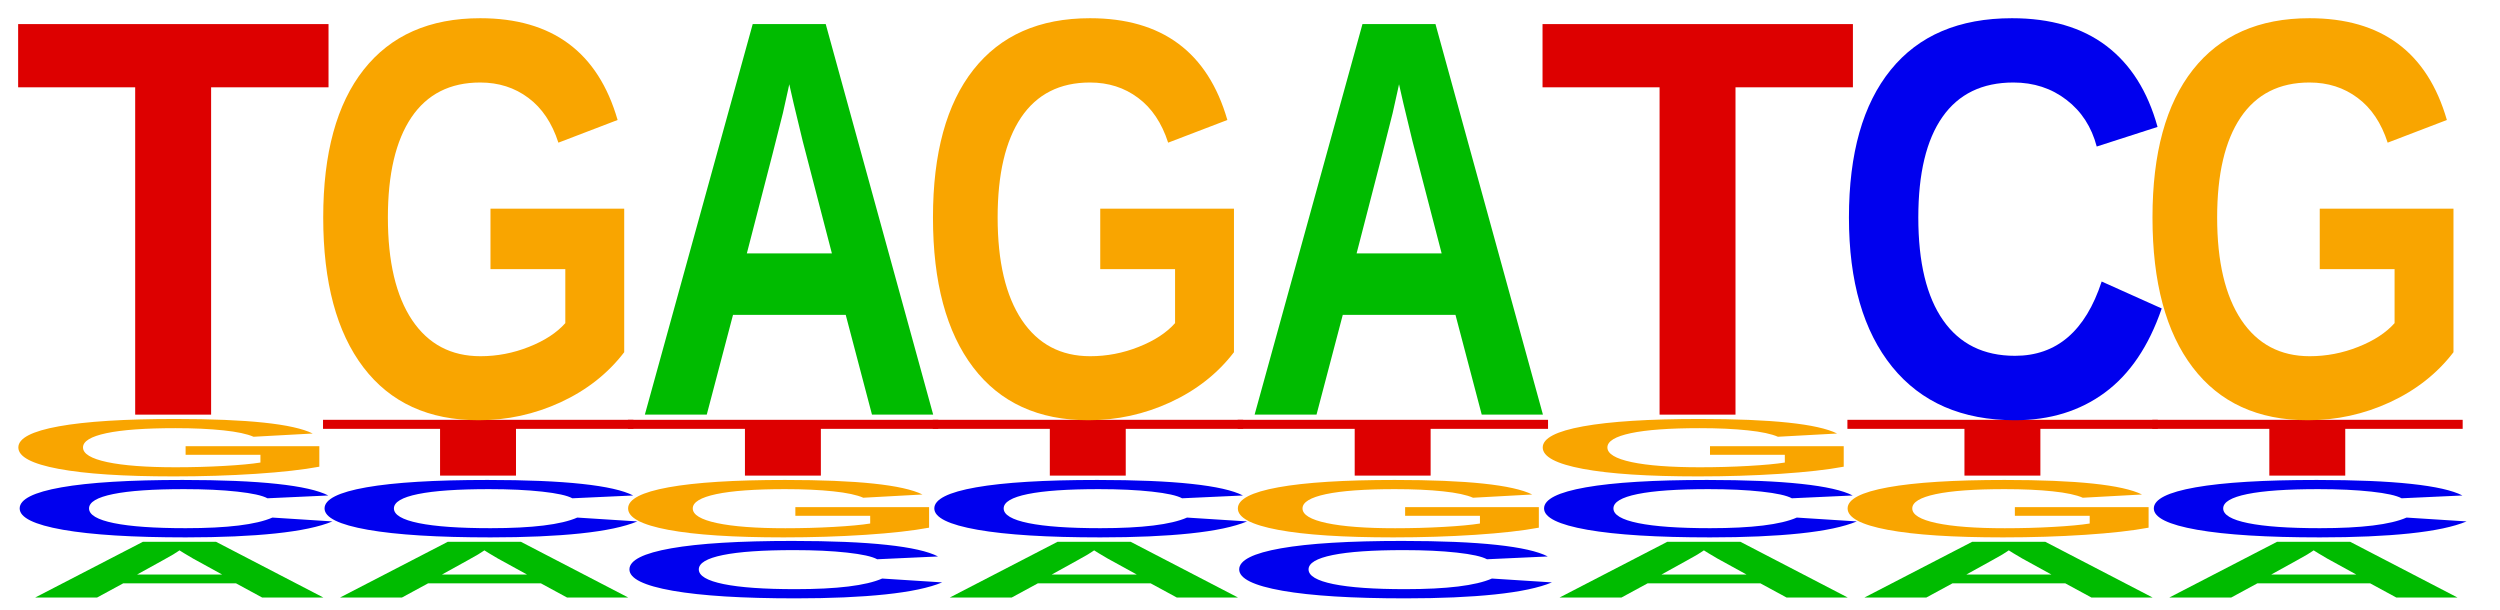
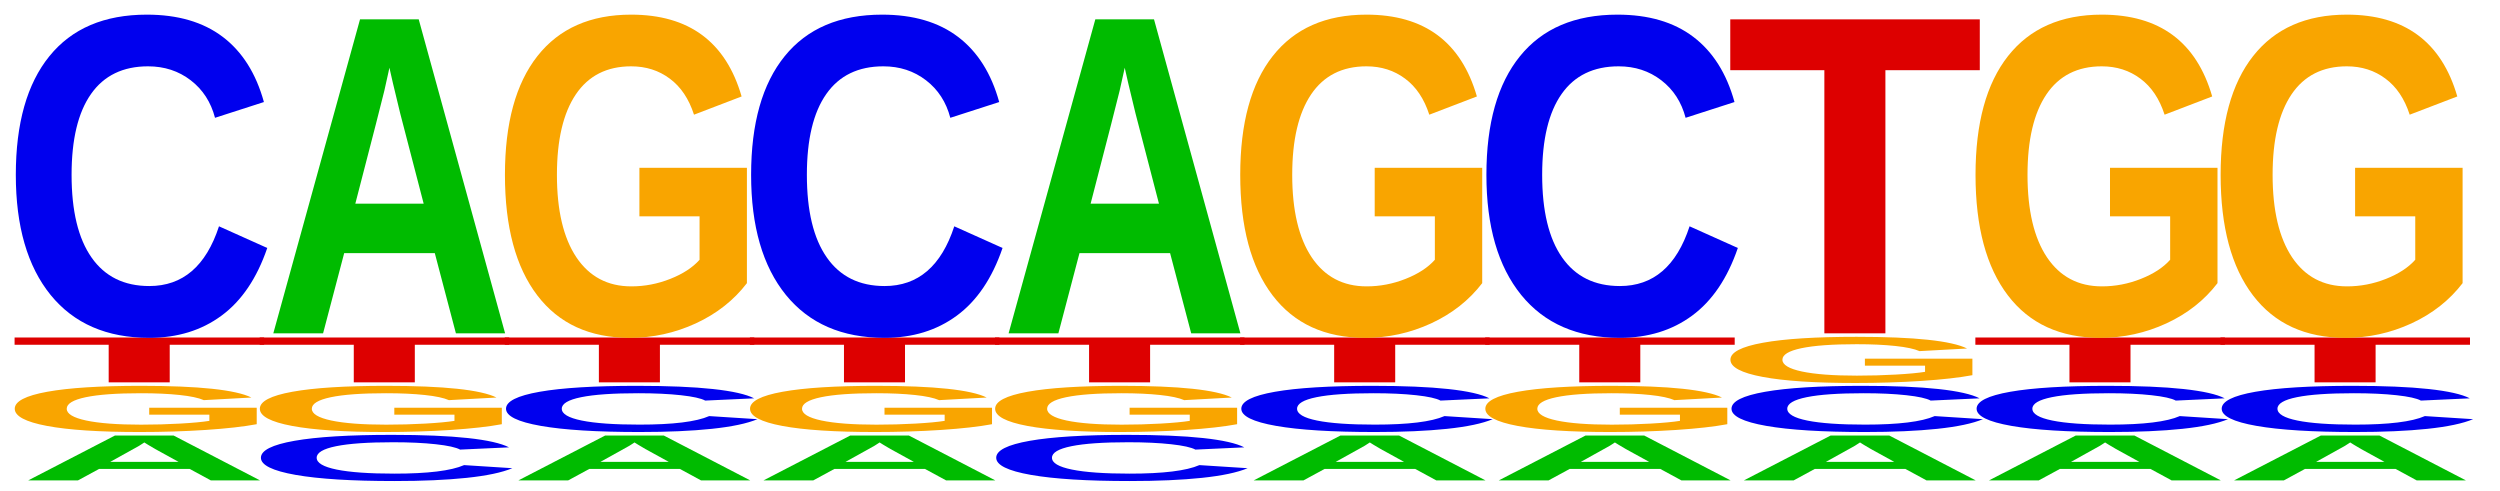
- <svg width="205" height="50">
+ <svg width="255" height="50">
  <g font-family="Arial" font-weight="bold" font-size="66.5">
    <text fill="#00BB00" x="0" y="0" transform="matrix(0.53,0,0,0.100,2,49)">A</text>
-     <text fill="#0000EE" x="0" y="0" transform="matrix(0.59,0,0,0.100,0,44)">C</text>
-     <text fill="#F9A500" x="0" y="0" transform="matrix(0.55,0,0,0.100,0,39)">G</text>
-     <text fill="#DD0000" x="0" y="0" transform="matrix(0.65,0,0,0.700,1,34)">T</text>
-     <text fill="#00BB00" x="0" y="0" transform="matrix(0.53,0,0,0.100,27,49)">A</text>
-     <text fill="#0000EE" x="0" y="0" transform="matrix(0.59,0,0,0.100,25,44)">C</text>
+     <text fill="#F9A500" x="0" y="0" transform="matrix(0.55,0,0,0.100,0,44)">G</text>
+     <text fill="#DD0000" x="0" y="0" transform="matrix(0.65,0,0,0.100,1,39)">T</text>
+     <text fill="#0000EE" x="0" y="0" transform="matrix(0.59,0,0,0.700,0,34)">C</text>
+     <text fill="#0000EE" x="0" y="0" transform="matrix(0.59,0,0,0.100,25,49)">C</text>
+     <text fill="#F9A500" x="0" y="0" transform="matrix(0.55,0,0,0.100,25,44)">G</text>
    <text fill="#DD0000" x="0" y="0" transform="matrix(0.65,0,0,0.100,26,39)">T</text>
-     <text fill="#F9A500" x="0" y="0" transform="matrix(0.55,0,0,0.700,25,34)">G</text>
-     <text fill="#0000EE" x="0" y="0" transform="matrix(0.59,0,0,0.100,50,49)">C</text>
-     <text fill="#F9A500" x="0" y="0" transform="matrix(0.55,0,0,0.100,50,44)">G</text>
+     <text fill="#00BB00" x="0" y="0" transform="matrix(0.53,0,0,0.700,27,34)">A</text>
+     <text fill="#00BB00" x="0" y="0" transform="matrix(0.53,0,0,0.100,52,49)">A</text>
+     <text fill="#0000EE" x="0" y="0" transform="matrix(0.59,0,0,0.100,50,44)">C</text>
    <text fill="#DD0000" x="0" y="0" transform="matrix(0.65,0,0,0.100,51,39)">T</text>
-     <text fill="#00BB00" x="0" y="0" transform="matrix(0.53,0,0,0.700,52,34)">A</text>
+     <text fill="#F9A500" x="0" y="0" transform="matrix(0.55,0,0,0.700,50,34)">G</text>
    <text fill="#00BB00" x="0" y="0" transform="matrix(0.53,0,0,0.100,77,49)">A</text>
-     <text fill="#0000EE" x="0" y="0" transform="matrix(0.59,0,0,0.100,75,44)">C</text>
+     <text fill="#F9A500" x="0" y="0" transform="matrix(0.55,0,0,0.100,75,44)">G</text>
    <text fill="#DD0000" x="0" y="0" transform="matrix(0.65,0,0,0.100,76,39)">T</text>
-     <text fill="#F9A500" x="0" y="0" transform="matrix(0.55,0,0,0.700,75,34)">G</text>
+     <text fill="#0000EE" x="0" y="0" transform="matrix(0.59,0,0,0.700,75,34)">C</text>
    <text fill="#0000EE" x="0" y="0" transform="matrix(0.59,0,0,0.100,100,49)">C</text>
    <text fill="#F9A500" x="0" y="0" transform="matrix(0.55,0,0,0.100,100,44)">G</text>
    <text fill="#DD0000" x="0" y="0" transform="matrix(0.65,0,0,0.100,101,39)">T</text>
    <text fill="#00BB00" x="0" y="0" transform="matrix(0.53,0,0,0.700,102,34)">A</text>
    <text fill="#00BB00" x="0" y="0" transform="matrix(0.53,0,0,0.100,127,49)">A</text>
    <text fill="#0000EE" x="0" y="0" transform="matrix(0.59,0,0,0.100,125,44)">C</text>
-     <text fill="#F9A500" x="0" y="0" transform="matrix(0.55,0,0,0.100,125,39)">G</text>
-     <text fill="#DD0000" x="0" y="0" transform="matrix(0.65,0,0,0.700,126,34)">T</text>
+     <text fill="#DD0000" x="0" y="0" transform="matrix(0.65,0,0,0.100,126,39)">T</text>
+     <text fill="#F9A500" x="0" y="0" transform="matrix(0.55,0,0,0.700,125,34)">G</text>
    <text fill="#00BB00" x="0" y="0" transform="matrix(0.53,0,0,0.100,152,49)">A</text>
    <text fill="#F9A500" x="0" y="0" transform="matrix(0.55,0,0,0.100,150,44)">G</text>
    <text fill="#DD0000" x="0" y="0" transform="matrix(0.65,0,0,0.100,151,39)">T</text>
    <text fill="#0000EE" x="0" y="0" transform="matrix(0.59,0,0,0.700,150,34)">C</text>
    <text fill="#00BB00" x="0" y="0" transform="matrix(0.53,0,0,0.100,177,49)">A</text>
    <text fill="#0000EE" x="0" y="0" transform="matrix(0.59,0,0,0.100,175,44)">C</text>
-     <text fill="#DD0000" x="0" y="0" transform="matrix(0.65,0,0,0.100,176,39)">T</text>
-     <text fill="#F9A500" x="0" y="0" transform="matrix(0.55,0,0,0.700,175,34)">G</text>
+     <text fill="#F9A500" x="0" y="0" transform="matrix(0.55,0,0,0.100,175,39)">G</text>
+     <text fill="#DD0000" x="0" y="0" transform="matrix(0.65,0,0,0.700,176,34)">T</text>
+     <text fill="#00BB00" x="0" y="0" transform="matrix(0.53,0,0,0.100,202,49)">A</text>
+     <text fill="#0000EE" x="0" y="0" transform="matrix(0.59,0,0,0.100,200,44)">C</text>
+     <text fill="#DD0000" x="0" y="0" transform="matrix(0.65,0,0,0.100,201,39)">T</text>
+     <text fill="#F9A500" x="0" y="0" transform="matrix(0.55,0,0,0.700,200,34)">G</text>
+     <text fill="#00BB00" x="0" y="0" transform="matrix(0.53,0,0,0.100,227,49)">A</text>
+     <text fill="#0000EE" x="0" y="0" transform="matrix(0.59,0,0,0.100,225,44)">C</text>
+     <text fill="#DD0000" x="0" y="0" transform="matrix(0.65,0,0,0.100,226,39)">T</text>
+     <text fill="#F9A500" x="0" y="0" transform="matrix(0.55,0,0,0.700,225,34)">G</text>
  </g>
</svg>
